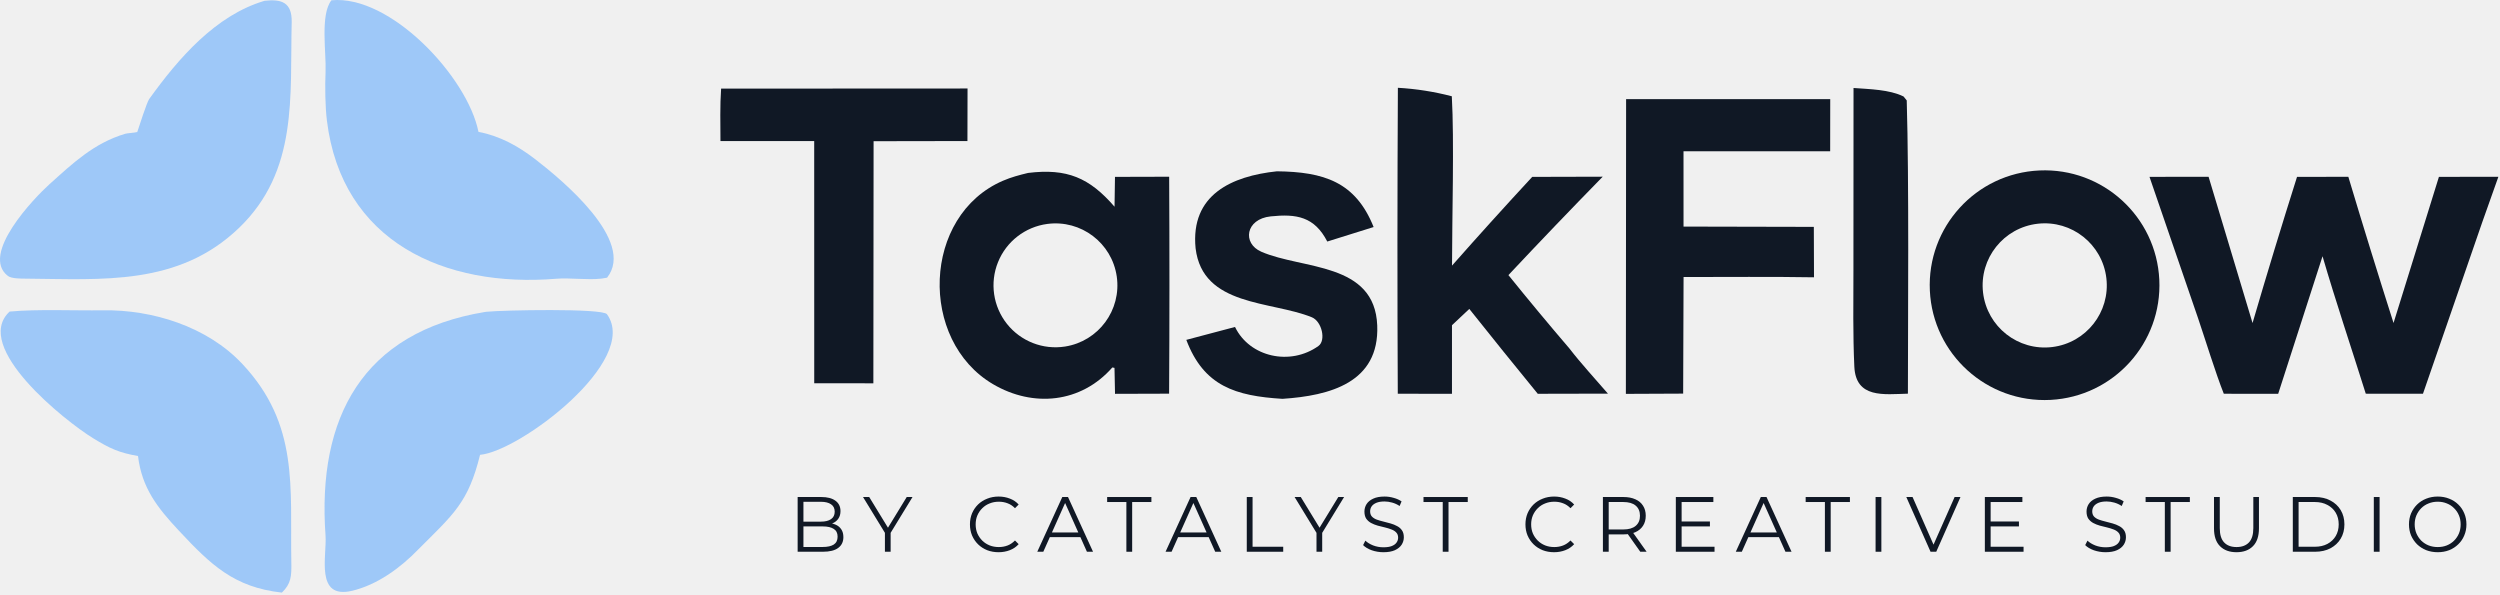
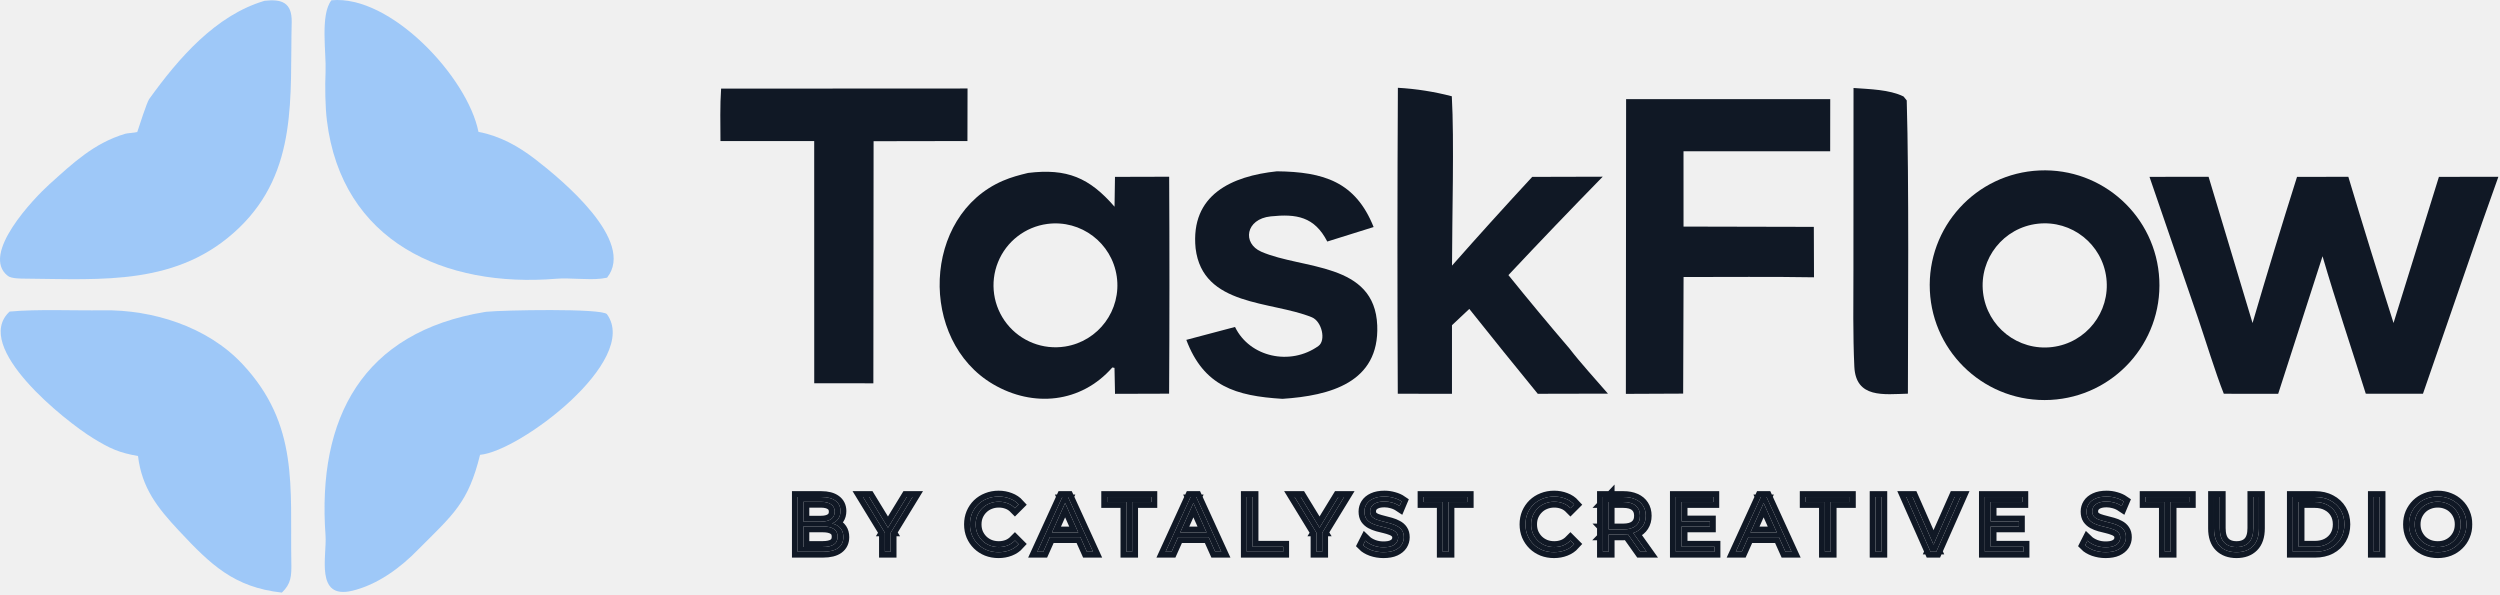
<svg xmlns="http://www.w3.org/2000/svg" width="1279" height="304" viewBox="0 0 1279 304" fill="none">
  <path d="M4.911 159.401C19.087 158.07 38.114 158.974 52.781 158.752C77.943 158.372 105.944 167.009 123.903 186.112C153.127 217.198 148.355 249.239 149.047 287.922C149.169 294.749 148.934 298.662 144.206 303.176C119.74 300.457 107.88 288.984 91.569 271.543C80.566 259.778 72.597 249.743 70.603 233.293C60.859 231.611 56.19 229.438 47.636 224.199C33.389 215.474 -14.497 177.427 4.911 159.401Z" fill="#9EC8F8" />
  <path d="M248.164 159.594C248.474 159.556 248.784 159.519 249.094 159.484C256.576 158.667 308.253 157.605 310.525 160.757C327.573 184.407 265.908 230.898 245.593 232.689C239.554 257.268 231.898 263.136 214.063 281.011C204.945 290.458 193.084 299.183 180.148 302.246C161.042 306.77 167.293 284.3 166.544 273.979C162.173 213.719 185.496 169.901 248.164 159.594Z" fill="#9EC8F8" />
  <path d="M135.334 0.413C143.871 -0.57 149.481 1.088 149.23 11.416C148.306 49.412 152.614 87.401 122.298 116.582C91.335 146.387 52.2 142.876 13.265 142.555C10.698 142.546 5.884 142.575 4.056 141.18C-10.328 130.199 17.575 101.209 25.275 94.278C37.591 83.191 48.155 73.223 64.023 68.447C65.19 68.096 68.436 67.992 70.219 67.556C71.115 64.819 75.152 52.29 76.322 50.663C91.446 29.645 110.41 7.779 135.334 0.413Z" fill="#9EC8F8" />
  <path d="M169.551 0.149C199.774 -2.825 239.238 39.496 244.783 67.461C255.917 69.598 265.236 74.798 274.217 81.761C287.331 91.928 325.388 123.264 310.584 142.061C309.629 142.255 308.666 142.413 307.699 142.534C300.58 143.371 291.587 142.031 284.615 142.606C227.666 147.298 174.84 123.884 167.243 61.65C166.361 54.427 166.229 44.214 166.561 36.679C166.98 27.169 163.719 7.559 169.551 0.149Z" fill="#9EC8F8" />
  <path d="M525.969 88.471C545.861 86.041 557.335 90.888 570.195 105.751L570.425 90.49L598.144 90.414C598.344 127.41 598.335 164.407 598.115 201.403L570.445 201.486C570.405 197.058 570.315 192.632 570.175 188.207L569.075 187.989C553.023 206.287 528.558 208.578 508.093 196.581C469.885 174.181 471.785 110.245 513.113 92.471C517.461 90.601 521.389 89.588 525.969 88.471ZM571.335 141.456C568.855 124.293 553.043 112.307 535.849 114.56C524.525 116.044 514.876 123.506 510.592 134.092C506.307 144.678 508.049 156.749 515.152 165.692C522.255 174.634 533.62 179.064 544.901 177.286C562.035 174.586 573.805 158.619 571.335 141.456Z" fill="#101825" />
  <path d="M1043.42 87.205C1075.75 85.783 1103.15 110.769 1104.7 143.092C1106.24 175.415 1081.37 202.908 1049.05 204.588C1016.55 206.277 988.875 181.229 987.315 148.724C985.755 116.217 1010.91 88.635 1043.42 87.205ZM1077.62 142.33C1075.59 124.967 1059.91 112.509 1042.54 114.456C1025.05 116.417 1012.48 132.228 1014.53 149.709C1016.58 167.191 1032.44 179.677 1049.92 177.548C1067.27 175.433 1079.65 159.693 1077.62 142.33Z" fill="#101825" />
  <path d="M1099.68 90.48L1129.91 90.437L1152.4 165.266C1159.72 140.26 1167.3 115.332 1175.16 90.488L1201.41 90.454C1208.9 115.451 1216.61 140.383 1224.53 165.248L1247.75 90.481L1278.17 90.443L1269.89 113.774L1239.59 201.443L1210.33 201.417C1203 178.068 1195.06 154.556 1188.21 131.095L1165.52 201.467L1137.7 201.449C1133.41 190.637 1128.35 174.028 1124.47 162.625L1099.68 90.48Z" fill="#101825" />
  <path d="M715.155 44.914C724.475 45.441 733.715 46.893 742.745 49.249C744.035 71.651 742.855 112.309 742.855 135.881C756.355 120.587 770.025 105.457 783.885 90.493L819.945 90.397C803.695 107.012 787.605 123.795 771.705 140.742C781.965 153.449 792.405 166.008 803.025 178.415C808.395 185.447 816.675 194.503 822.615 201.384L786.715 201.462C774.945 187.066 763.275 172.594 751.695 158.047L742.835 166.378L742.825 201.475L715.105 201.436C714.855 149.262 714.875 97.087 715.155 44.914Z" fill="#101825" />
  <path d="M831.915 50.723L936.345 50.702L936.315 77.385L861.285 77.401L861.295 115.918L927.955 116.069L928.045 141.87C906.115 141.477 883.315 141.76 861.315 141.726L861.105 201.373L831.795 201.504L831.915 50.723Z" fill="#101825" />
  <path d="M368.92 45.341L494.994 45.274L494.942 72.158L446.928 72.241L446.812 196.101L416.562 196.071L416.544 72.178L368.592 72.169C368.556 63.452 368.315 53.981 368.92 45.341Z" fill="#101825" />
  <path d="M653.265 87.639C677.135 87.925 693.485 92.941 702.745 116.154L679.035 123.571C672.465 110.828 663.305 109.321 650.085 110.702C637.205 112.047 635.425 124.504 645.295 128.79C666.455 137.98 703.335 134.02 704.595 166.545C705.735 195.764 680.375 202.433 656.105 204.046C632.145 202.572 615.865 197.598 606.915 173.875L631.835 167.273C639.305 182.709 660.085 187.321 674.505 177.012C678.485 174.17 676.285 164.417 671.125 162.312C650.365 153.847 615.255 156.922 611.665 127.03C608.945 99.516 630.285 90.084 653.265 87.639Z" fill="#101825" />
  <path d="M948.265 45.013C956.435 45.635 966.655 45.784 973.855 49.363C974.305 49.913 974.845 50.586 975.485 51.381C976.705 93.155 976.105 162.437 976.085 201.403C963.815 201.712 949.425 203.95 948.675 187.538C947.915 171.089 948.195 154.759 948.215 138.29L948.265 45.013Z" fill="#101825" />
+   <mask id="path-3-outside-1_11_168" maskUnits="userSpaceOnUse" x="405.075" y="247.034" width="860" height="39" fill="black">
+     <rect fill="white" x="405.075" y="247.034" width="860" height="39" />
+     <path d="M408.075 282.274V254.274H420.155C423.275 254.274 425.688 254.9 427.395 256.154C429.128 257.407 429.995 259.18 429.995 261.474C429.995 262.994 429.635 264.274 428.915 265.314C428.222 266.354 427.262 267.14 426.035 267.674C424.835 268.207 423.515 268.474 422.075 268.474L422.755 267.514C424.542 267.514 426.075 267.794 427.355 268.354C428.662 268.887 429.675 269.7 430.395 270.794C431.115 271.86 431.475 273.194 431.475 274.794C431.475 277.167 430.595 279.007 428.835 280.314C427.102 281.62 424.475 282.274 420.955 282.274H408.075ZM411.035 279.834H420.915C423.368 279.834 425.248 279.42 426.555 278.594C427.862 277.74 428.515 276.394 428.515 274.554C428.515 272.74 427.862 271.42 426.555 270.594C425.248 269.74 423.368 269.314 420.915 269.314H410.715V266.874H419.955C422.195 266.874 423.928 266.447 425.155 265.594C426.408 264.74 427.035 263.474 427.035 261.794C427.035 260.087 426.408 258.82 425.155 257.994C423.928 257.14 422.195 256.714 419.955 256.714H411.035V279.834Z" />
+     <path d="M452.725 282.274V271.874L453.405 273.714L441.525 254.274H444.685L455.125 271.354H453.445L463.885 254.274H466.845L454.965 273.714L455.645 271.874V282.274H452.725Z" />
+     <path d="M510.865 282.514C508.758 282.514 506.811 282.167 505.025 281.474C503.238 280.754 501.691 279.754 500.385 278.474C499.078 277.194 498.051 275.687 497.305 273.954C496.585 272.22 496.225 270.327 496.225 268.274C496.225 266.22 496.585 264.327 497.305 262.594C498.051 260.86 499.078 259.354 500.385 258.074C501.718 256.794 503.278 255.807 505.065 255.114C506.851 254.394 508.798 254.034 510.905 254.034C512.931 254.034 514.838 254.38 516.625 255.074C518.411 255.74 519.918 256.754 521.145 258.114L519.265 259.994C518.118 258.82 516.851 257.98 515.465 257.474C514.078 256.94 512.585 256.674 510.985 256.674C509.305 256.674 507.745 256.967 506.305 257.554C504.865 258.114 503.611 258.927 502.545 259.994C501.478 261.034 500.638 262.26 500.025 263.674C499.438 265.06 499.145 266.594 499.145 268.274C499.145 269.954 499.438 271.5 500.025 272.914C500.638 274.3 501.478 275.527 502.545 276.594C503.611 277.634 504.865 278.447 506.305 279.034C507.745 279.594 509.305 279.874 510.985 279.874C512.585 279.874 514.078 279.607 515.465 279.074C516.851 278.54 518.118 277.687 519.265 276.514L521.145 278.394C519.918 279.754 518.411 280.78 516.625 281.474C514.838 282.167 512.918 282.514 510.865 282.514Z" />
+     <path d="M530.672 282.274L543.472 254.274H546.392L559.192 282.274H556.072L544.312 255.994H545.512L533.752 282.274H530.672ZM535.712 274.794L536.592 272.394H552.872L553.752 274.794H535.712Z" />
+     <path d="M576.257 282.274V256.834H566.417V254.274H589.057V256.834H579.217V282.274H576.257Z" />
+     <path d="M596.3 282.274L609.1 254.274H612.02L624.82 282.274H621.7L609.94 255.994H611.14L599.38 282.274H596.3ZM601.34 274.794L602.22 272.394H618.5L619.38 274.794H601.34Z" />
+     <path d="M637.852 282.274V254.274H640.812V279.714H656.492V282.274H637.852Z" />
+     <path d="M673.517 282.274V271.874L674.197 273.714L662.317 254.274H665.477L675.917 271.354H674.237L684.677 254.274H687.637L675.757 273.714L676.437 271.874V282.274H673.517Z" />
+     <path d="M707.762 282.514C705.682 282.514 703.682 282.18 701.762 281.514C699.869 280.82 698.402 279.94 697.362 278.874L698.522 276.594C699.509 277.554 700.829 278.367 702.482 279.034C704.162 279.674 705.922 279.994 707.762 279.994C709.522 279.994 710.949 279.78 712.042 279.354C713.162 278.9 713.975 278.3 714.482 277.554C715.015 276.807 715.282 275.98 715.282 275.074C715.282 273.98 714.962 273.1 714.322 272.434C713.709 271.767 712.895 271.247 711.882 270.874C710.869 270.474 709.749 270.127 708.522 269.834C707.295 269.54 706.069 269.234 704.842 268.914C703.615 268.567 702.482 268.114 701.442 267.554C700.429 266.994 699.602 266.26 698.962 265.354C698.349 264.42 698.042 263.207 698.042 261.714C698.042 260.327 698.402 259.06 699.122 257.914C699.869 256.74 701.002 255.807 702.522 255.114C704.042 254.394 705.989 254.034 708.362 254.034C709.935 254.034 711.495 254.26 713.042 254.714C714.589 255.14 715.922 255.74 717.042 256.514L716.042 258.874C714.842 258.074 713.562 257.487 712.202 257.114C710.869 256.74 709.575 256.554 708.322 256.554C706.642 256.554 705.255 256.78 704.162 257.234C703.069 257.687 702.255 258.3 701.722 259.074C701.215 259.82 700.962 260.674 700.962 261.634C700.962 262.727 701.269 263.607 701.882 264.274C702.522 264.94 703.349 265.46 704.362 265.834C705.402 266.207 706.535 266.54 707.762 266.834C708.989 267.127 710.202 267.447 711.402 267.794C712.629 268.14 713.749 268.594 714.762 269.154C715.802 269.687 716.629 270.407 717.242 271.314C717.882 272.22 718.202 273.407 718.202 274.874C718.202 276.234 717.829 277.5 717.082 278.674C716.335 279.82 715.189 280.754 713.642 281.474C712.122 282.167 710.162 282.514 707.762 282.514Z" />
+     <path d="M738.101 282.274V256.834H728.261V254.274H750.901V256.834H741.061V282.274H738.101Z" />
+     <path d="M795.058 282.514C792.952 282.514 791.005 282.167 789.218 281.474C787.432 280.754 785.885 279.754 784.578 278.474C783.272 277.194 782.245 275.687 781.498 273.954C780.778 272.22 780.418 270.327 780.418 268.274C780.418 266.22 780.778 264.327 781.498 262.594C782.245 260.86 783.272 259.354 784.578 258.074C785.912 256.794 787.472 255.807 789.258 255.114C791.045 254.394 792.992 254.034 795.098 254.034C797.125 254.034 799.032 254.38 800.818 255.074C802.605 255.74 804.112 256.754 805.338 258.114L803.458 259.994C802.312 258.82 801.045 257.98 799.658 257.474C798.272 256.94 796.778 256.674 795.178 256.674C793.498 256.674 791.938 256.967 790.498 257.554C789.058 258.114 787.805 258.927 786.738 259.994C785.672 261.034 784.832 262.26 784.218 263.674C783.632 265.06 783.338 266.594 783.338 268.274C783.338 269.954 783.632 271.5 784.218 272.914C784.832 274.3 785.672 275.527 786.738 276.594C787.805 277.634 789.058 278.447 790.498 279.034C791.938 279.594 793.498 279.874 795.178 279.874C796.778 279.874 798.272 279.607 799.658 279.074C801.045 278.54 802.312 277.687 803.458 276.514L805.338 278.394C804.112 279.754 802.605 280.78 800.818 281.474C799.032 282.167 797.112 282.514 795.058 282.514Z" />
+     <path d="M820.048 282.274V254.274H830.528C832.902 254.274 834.942 254.66 836.648 255.434C838.355 256.18 839.662 257.274 840.568 258.714C841.502 260.127 841.968 261.847 841.968 263.874C841.968 265.847 841.502 267.554 840.568 268.994C839.662 270.407 838.355 271.5 836.648 272.274C834.942 273.02 832.902 273.394 830.528 273.394H821.688L823.008 272.034V282.274H820.048ZM839.168 282.274L831.968 272.114H835.168L842.408 282.274H839.168ZM823.008 272.274L821.688 270.874H830.448C833.248 270.874 835.368 270.26 836.808 269.034C838.275 267.807 839.008 266.087 839.008 263.874C839.008 261.634 838.275 259.9 836.808 258.674C835.368 257.447 833.248 256.834 830.448 256.834H821.688L823.008 255.434V272.274Z" />
+     <path d="M859.995 266.794H874.795V269.314H859.995V266.794ZM860.315 279.714H877.155V282.274H857.355V254.274H876.555V256.834H860.315V279.714Z" />
+     <path d="M888.032 282.274L900.832 254.274H903.752L916.552 282.274H913.432L901.672 255.994H902.872L891.112 282.274H888.032ZM893.072 274.794L893.952 272.394H910.232L911.112 274.794H893.072Z" />
+     <path d="M933.618 282.274V256.834H923.778V254.274H946.418V256.834H936.578V282.274H933.618Z" />
+     <path d="M959.547 282.274V254.274H962.507V282.274H959.547Z" />
+     <path d="M987.665 282.274L975.265 254.274H978.465L990.065 280.634H988.305L999.985 254.274H1002.98L990.585 282.274H987.665Z" />
+     <path d="M1018.09 266.794H1032.89V269.314H1018.09V266.794ZM1018.41 279.714H1035.25V282.274H1015.45V254.274H1034.65V256.834H1018.41V279.714Z" />
+     <path d="M1077.19 282.514C1075.11 282.514 1073.11 282.18 1071.19 281.514C1069.3 280.82 1067.83 279.94 1066.79 278.874L1067.95 276.594C1068.94 277.554 1070.26 278.367 1071.91 279.034C1073.59 279.674 1075.35 279.994 1077.19 279.994C1078.95 279.994 1080.38 279.78 1081.47 279.354C1082.59 278.9 1083.41 278.3 1083.91 277.554C1084.45 276.807 1084.71 275.98 1084.71 275.074C1084.71 273.98 1084.39 273.1 1083.75 272.434C1083.14 271.767 1082.33 271.247 1081.31 270.874C1080.3 270.474 1079.18 270.127 1077.95 269.834C1076.73 269.54 1075.5 269.234 1074.27 268.914C1073.05 268.567 1071.91 268.114 1070.87 267.554C1069.86 266.994 1069.03 266.26 1068.39 265.354C1067.78 264.42 1067.47 263.207 1067.47 261.714C1067.47 260.327 1067.83 259.06 1068.55 257.914C1069.3 256.74 1070.43 255.807 1071.95 255.114C1073.47 254.394 1075.42 254.034 1077.79 254.034C1079.37 254.034 1080.93 254.26 1082.47 254.714C1084.02 255.14 1085.35 255.74 1086.47 256.514L1085.47 258.874C1084.27 258.074 1082.99 257.487 1081.63 257.114C1080.3 256.74 1079.01 256.554 1077.75 256.554C1076.07 256.554 1074.69 256.78 1073.59 257.234C1072.5 257.687 1071.69 258.3 1071.15 259.074C1070.65 259.82 1070.39 260.674 1070.39 261.634C1070.39 262.727 1070.7 263.607 1071.31 264.274C1071.95 264.94 1072.78 265.46 1073.79 265.834C1074.83 266.207 1075.97 266.54 1077.19 266.834C1078.42 267.127 1079.63 267.447 1080.83 267.794C1082.06 268.14 1083.18 268.594 1084.19 269.154C1085.23 269.687 1086.06 270.407 1086.67 271.314C1087.31 272.22 1087.63 273.407 1087.63 274.874C1087.63 276.234 1087.26 277.5 1086.51 278.674C1085.77 279.82 1084.62 280.754 1083.07 281.474C1081.55 282.167 1079.59 282.514 1077.19 282.514Z" />
+     <path d="M1107.53 282.274V256.834H1097.69V254.274H1120.33V256.834H1110.49V282.274H1107.53Z" />
+     <path d="M1144.2 282.514C1140.62 282.514 1137.81 281.487 1135.76 279.434C1133.7 277.38 1132.68 274.34 1132.68 270.314V254.274H1135.64V270.194C1135.64 273.5 1136.38 275.94 1137.88 277.514C1139.37 279.087 1141.48 279.874 1144.2 279.874C1146.94 279.874 1149.06 279.087 1150.56 277.514C1152.05 275.94 1152.8 273.5 1152.8 270.194V254.274H1155.68V270.314C1155.68 274.34 1154.65 277.38 1152.6 279.434C1150.57 281.487 1147.77 282.514 1144.2 282.514Z" />
+     <path d="M1173 282.274V254.274H1184.4C1187.38 254.274 1190 254.874 1192.24 256.074C1194.5 257.247 1196.26 258.887 1197.52 260.994C1198.77 263.1 1199.4 265.527 1199.4 268.274C1199.4 271.02 1198.77 273.447 1197.52 275.554C1196.26 277.66 1194.5 279.314 1192.24 280.514C1190 281.687 1187.38 282.274 1184.4 282.274H1173ZM1175.96 279.714H1184.24C1186.72 279.714 1188.86 279.234 1190.68 278.274C1192.52 277.287 1193.94 275.94 1194.96 274.234C1195.97 272.5 1196.48 270.514 1196.48 268.274C1196.48 266.007 1195.97 264.02 1194.96 262.314C1193.94 260.607 1192.52 259.274 1190.68 258.314C1188.86 257.327 1186.72 256.834 1184.24 256.834H1175.96V279.714Z" />
+     <path d="M1214.44 282.274V254.274H1217.4V282.274H1214.44Z" />
+     <path d="M1247.15 282.514C1245.05 282.514 1243.09 282.167 1241.27 281.474C1239.49 280.754 1237.93 279.754 1236.59 278.474C1235.29 277.167 1234.26 275.66 1233.51 273.954C1232.79 272.22 1232.43 270.327 1232.43 268.274C1232.43 266.22 1232.79 264.34 1233.51 262.634C1234.26 260.9 1235.29 259.394 1236.59 258.114C1237.93 256.807 1239.49 255.807 1241.27 255.114C1243.06 254.394 1245.02 254.034 1247.15 254.034C1249.26 254.034 1251.21 254.394 1252.99 255.114C1254.78 255.807 1256.33 256.794 1257.63 258.074C1258.97 259.354 1259.99 260.86 1260.71 262.594C1261.46 264.327 1261.83 266.22 1261.83 268.274C1261.83 270.327 1261.46 272.22 1260.71 273.954C1259.99 275.687 1258.97 277.194 1257.63 278.474C1256.33 279.754 1254.78 280.754 1252.99 281.474C1251.21 282.167 1249.26 282.514 1247.15 282.514ZM1247.15 279.874C1248.83 279.874 1250.38 279.594 1251.79 279.034C1253.23 278.447 1254.47 277.634 1255.51 276.594C1256.58 275.527 1257.41 274.3 1257.99 272.914C1258.58 271.5 1258.87 269.954 1258.87 268.274C1258.87 266.594 1258.58 265.06 1257.99 263.674C1257.41 262.26 1256.58 261.034 1255.51 259.994C1254.47 258.927 1253.23 258.114 1251.79 257.554C1250.38 256.967 1248.83 256.674 1247.15 256.674C1245.47 256.674 1243.91 256.967 1242.47 257.554C1241.03 258.114 1239.78 258.927 1238.71 259.994C1237.67 261.034 1236.85 262.26 1236.23 263.674C1235.65 265.06 1235.35 266.594 1235.35 268.274C1235.35 269.927 1235.65 271.46 1236.23 272.874C1236.85 274.287 1237.67 275.527 1238.71 276.594C1239.78 277.634 1241.03 278.447 1242.47 279.034C1243.91 279.594 1245.47 279.874 1247.15 279.874Z" />
+   </mask>
  <path d="M408.075 282.274V254.274H420.155C423.275 254.274 425.688 254.9 427.395 256.154C429.128 257.407 429.995 259.18 429.995 261.474C429.995 262.994 429.635 264.274 428.915 265.314C428.222 266.354 427.262 267.14 426.035 267.674C424.835 268.207 423.515 268.474 422.075 268.474L422.755 267.514C424.542 267.514 426.075 267.794 427.355 268.354C428.662 268.887 429.675 269.7 430.395 270.794C431.115 271.86 431.475 273.194 431.475 274.794C431.475 277.167 430.595 279.007 428.835 280.314C427.102 281.62 424.475 282.274 420.955 282.274H408.075ZM411.035 279.834H420.915C423.368 279.834 425.248 279.42 426.555 278.594C427.862 277.74 428.515 276.394 428.515 274.554C428.515 272.74 427.862 271.42 426.555 270.594C425.248 269.74 423.368 269.314 420.915 269.314H410.715V266.874H419.955C422.195 266.874 423.928 266.447 425.155 265.594C426.408 264.74 427.035 263.474 427.035 261.794C427.035 260.087 426.408 258.82 425.155 257.994C423.928 257.14 422.195 256.714 419.955 256.714H411.035V279.834Z" fill="#101825" />
  <path d="M452.725 282.274V271.874L453.405 273.714L441.525 254.274H444.685L455.125 271.354H453.445L463.885 254.274H466.845L454.965 273.714L455.645 271.874V282.274H452.725Z" fill="#101825" />
  <path d="M510.865 282.514C508.758 282.514 506.811 282.167 505.025 281.474C503.238 280.754 501.691 279.754 500.385 278.474C499.078 277.194 498.051 275.687 497.305 273.954C496.585 272.22 496.225 270.327 496.225 268.274C496.225 266.22 496.585 264.327 497.305 262.594C498.051 260.86 499.078 259.354 500.385 258.074C501.718 256.794 503.278 255.807 505.065 255.114C506.851 254.394 508.798 254.034 510.905 254.034C512.931 254.034 514.838 254.38 516.625 255.074C518.411 255.74 519.918 256.754 521.145 258.114L519.265 259.994C518.118 258.82 516.851 257.98 515.465 257.474C514.078 256.94 512.585 256.674 510.985 256.674C509.305 256.674 507.745 256.967 506.305 257.554C504.865 258.114 503.611 258.927 502.545 259.994C501.478 261.034 500.638 262.26 500.025 263.674C499.438 265.06 499.145 266.594 499.145 268.274C499.145 269.954 499.438 271.5 500.025 272.914C500.638 274.3 501.478 275.527 502.545 276.594C503.611 277.634 504.865 278.447 506.305 279.034C507.745 279.594 509.305 279.874 510.985 279.874C512.585 279.874 514.078 279.607 515.465 279.074C516.851 278.54 518.118 277.687 519.265 276.514L521.145 278.394C519.918 279.754 518.411 280.78 516.625 281.474C514.838 282.167 512.918 282.514 510.865 282.514Z" fill="#101825" />
  <path d="M530.672 282.274L543.472 254.274H546.392L559.192 282.274H556.072L544.312 255.994H545.512L533.752 282.274H530.672ZM535.712 274.794L536.592 272.394H552.872L553.752 274.794H535.712Z" fill="#101825" />
  <path d="M576.257 282.274V256.834H566.417V254.274H589.057V256.834H579.217V282.274H576.257Z" fill="#101825" />
  <path d="M596.3 282.274L609.1 254.274H612.02L624.82 282.274H621.7L609.94 255.994H611.14L599.38 282.274H596.3ZM601.34 274.794L602.22 272.394H618.5L619.38 274.794H601.34Z" fill="#101825" />
  <path d="M637.852 282.274V254.274H640.812V279.714H656.492V282.274H637.852Z" fill="#101825" />
  <path d="M673.517 282.274V271.874L674.197 273.714L662.317 254.274H665.477L675.917 271.354H674.237L684.677 254.274H687.637L675.757 273.714L676.437 271.874V282.274H673.517Z" fill="#101825" />
  <path d="M707.762 282.514C705.682 282.514 703.682 282.18 701.762 281.514C699.869 280.82 698.402 279.94 697.362 278.874L698.522 276.594C699.509 277.554 700.829 278.367 702.482 279.034C704.162 279.674 705.922 279.994 707.762 279.994C709.522 279.994 710.949 279.78 712.042 279.354C713.162 278.9 713.975 278.3 714.482 277.554C715.015 276.807 715.282 275.98 715.282 275.074C715.282 273.98 714.962 273.1 714.322 272.434C713.709 271.767 712.895 271.247 711.882 270.874C710.869 270.474 709.749 270.127 708.522 269.834C707.295 269.54 706.069 269.234 704.842 268.914C703.615 268.567 702.482 268.114 701.442 267.554C700.429 266.994 699.602 266.26 698.962 265.354C698.349 264.42 698.042 263.207 698.042 261.714C698.042 260.327 698.402 259.06 699.122 257.914C699.869 256.74 701.002 255.807 702.522 255.114C704.042 254.394 705.989 254.034 708.362 254.034C709.935 254.034 711.495 254.26 713.042 254.714C714.589 255.14 715.922 255.74 717.042 256.514L716.042 258.874C714.842 258.074 713.562 257.487 712.202 257.114C710.869 256.74 709.575 256.554 708.322 256.554C706.642 256.554 705.255 256.78 704.162 257.234C703.069 257.687 702.255 258.3 701.722 259.074C701.215 259.82 700.962 260.674 700.962 261.634C700.962 262.727 701.269 263.607 701.882 264.274C702.522 264.94 703.349 265.46 704.362 265.834C705.402 266.207 706.535 266.54 707.762 266.834C708.989 267.127 710.202 267.447 711.402 267.794C712.629 268.14 713.749 268.594 714.762 269.154C715.802 269.687 716.629 270.407 717.242 271.314C717.882 272.22 718.202 273.407 718.202 274.874C718.202 276.234 717.829 277.5 717.082 278.674C716.335 279.82 715.189 280.754 713.642 281.474C712.122 282.167 710.162 282.514 707.762 282.514Z" fill="#101825" />
  <path d="M738.101 282.274V256.834H728.261V254.274H750.901V256.834H741.061V282.274H738.101Z" fill="#101825" />
  <path d="M795.058 282.514C792.952 282.514 791.005 282.167 789.218 281.474C787.432 280.754 785.885 279.754 784.578 278.474C783.272 277.194 782.245 275.687 781.498 273.954C780.778 272.22 780.418 270.327 780.418 268.274C780.418 266.22 780.778 264.327 781.498 262.594C782.245 260.86 783.272 259.354 784.578 258.074C785.912 256.794 787.472 255.807 789.258 255.114C791.045 254.394 792.992 254.034 795.098 254.034C797.125 254.034 799.032 254.38 800.818 255.074C802.605 255.74 804.112 256.754 805.338 258.114L803.458 259.994C802.312 258.82 801.045 257.98 799.658 257.474C798.272 256.94 796.778 256.674 795.178 256.674C793.498 256.674 791.938 256.967 790.498 257.554C789.058 258.114 787.805 258.927 786.738 259.994C785.672 261.034 784.832 262.26 784.218 263.674C783.632 265.06 783.338 266.594 783.338 268.274C783.338 269.954 783.632 271.5 784.218 272.914C784.832 274.3 785.672 275.527 786.738 276.594C787.805 277.634 789.058 278.447 790.498 279.034C791.938 279.594 793.498 279.874 795.178 279.874C796.778 279.874 798.272 279.607 799.658 279.074C801.045 278.54 802.312 277.687 803.458 276.514L805.338 278.394C804.112 279.754 802.605 280.78 800.818 281.474C799.032 282.167 797.112 282.514 795.058 282.514Z" fill="#101825" />
  <path d="M820.048 282.274V254.274H830.528C832.902 254.274 834.942 254.66 836.648 255.434C838.355 256.18 839.662 257.274 840.568 258.714C841.502 260.127 841.968 261.847 841.968 263.874C841.968 265.847 841.502 267.554 840.568 268.994C839.662 270.407 838.355 271.5 836.648 272.274C834.942 273.02 832.902 273.394 830.528 273.394H821.688L823.008 272.034V282.274H820.048ZM839.168 282.274L831.968 272.114H835.168L842.408 282.274H839.168ZM823.008 272.274L821.688 270.874H830.448C833.248 270.874 835.368 270.26 836.808 269.034C838.275 267.807 839.008 266.087 839.008 263.874C839.008 261.634 838.275 259.9 836.808 258.674C835.368 257.447 833.248 256.834 830.448 256.834H821.688L823.008 255.434V272.274Z" fill="#101825" />
  <path d="M859.995 266.794H874.795V269.314H859.995V266.794ZM860.315 279.714H877.155V282.274H857.355V254.274H876.555V256.834H860.315V279.714Z" fill="#101825" />
  <path d="M888.032 282.274L900.832 254.274H903.752L916.552 282.274H913.432L901.672 255.994H902.872L891.112 282.274H888.032ZM893.072 274.794L893.952 272.394H910.232L911.112 274.794H893.072Z" fill="#101825" />
  <path d="M933.618 282.274V256.834H923.778V254.274H946.418V256.834H936.578V282.274H933.618Z" fill="#101825" />
  <path d="M959.547 282.274V254.274H962.507V282.274H959.547Z" fill="#101825" />
  <path d="M987.665 282.274L975.265 254.274H978.465L990.065 280.634H988.305L999.985 254.274H1002.98L990.585 282.274H987.665Z" fill="#101825" />
  <path d="M1018.09 266.794H1032.89V269.314H1018.09V266.794ZM1018.41 279.714H1035.25V282.274H1015.45V254.274H1034.65V256.834H1018.41V279.714Z" fill="#101825" />
  <path d="M1077.19 282.514C1075.11 282.514 1073.11 282.18 1071.19 281.514C1069.3 280.82 1067.83 279.94 1066.79 278.874L1067.95 276.594C1068.94 277.554 1070.26 278.367 1071.91 279.034C1073.59 279.674 1075.35 279.994 1077.19 279.994C1078.95 279.994 1080.38 279.78 1081.47 279.354C1082.59 278.9 1083.41 278.3 1083.91 277.554C1084.45 276.807 1084.71 275.98 1084.71 275.074C1084.71 273.98 1084.39 273.1 1083.75 272.434C1083.14 271.767 1082.33 271.247 1081.31 270.874C1080.3 270.474 1079.18 270.127 1077.95 269.834C1076.73 269.54 1075.5 269.234 1074.27 268.914C1073.05 268.567 1071.91 268.114 1070.87 267.554C1069.86 266.994 1069.03 266.26 1068.39 265.354C1067.78 264.42 1067.47 263.207 1067.47 261.714C1067.47 260.327 1067.83 259.06 1068.55 257.914C1069.3 256.74 1070.43 255.807 1071.95 255.114C1073.47 254.394 1075.42 254.034 1077.79 254.034C1079.37 254.034 1080.93 254.26 1082.47 254.714C1084.02 255.14 1085.35 255.74 1086.47 256.514L1085.47 258.874C1084.27 258.074 1082.99 257.487 1081.63 257.114C1080.3 256.74 1079.01 256.554 1077.75 256.554C1076.07 256.554 1074.69 256.78 1073.59 257.234C1072.5 257.687 1071.69 258.3 1071.15 259.074C1070.65 259.82 1070.39 260.674 1070.39 261.634C1070.39 262.727 1070.7 263.607 1071.31 264.274C1071.95 264.94 1072.78 265.46 1073.79 265.834C1074.83 266.207 1075.97 266.54 1077.19 266.834C1078.42 267.127 1079.63 267.447 1080.83 267.794C1082.06 268.14 1083.18 268.594 1084.19 269.154C1085.23 269.687 1086.06 270.407 1086.67 271.314C1087.31 272.22 1087.63 273.407 1087.63 274.874C1087.63 276.234 1087.26 277.5 1086.51 278.674C1085.77 279.82 1084.62 280.754 1083.07 281.474C1081.55 282.167 1079.59 282.514 1077.19 282.514Z" fill="#101825" />
  <path d="M1107.53 282.274V256.834H1097.69V254.274H1120.33V256.834H1110.49V282.274H1107.53Z" fill="#101825" />
  <path d="M1144.2 282.514C1140.62 282.514 1137.81 281.487 1135.76 279.434C1133.7 277.38 1132.68 274.34 1132.68 270.314V254.274H1135.64V270.194C1135.64 273.5 1136.38 275.94 1137.88 277.514C1139.37 279.087 1141.48 279.874 1144.2 279.874C1146.94 279.874 1149.06 279.087 1150.56 277.514C1152.05 275.94 1152.8 273.5 1152.8 270.194V254.274H1155.68V270.314C1155.68 274.34 1154.65 277.38 1152.6 279.434C1150.57 281.487 1147.77 282.514 1144.2 282.514Z" fill="#101825" />
  <path d="M1173 282.274V254.274H1184.4C1187.38 254.274 1190 254.874 1192.24 256.074C1194.5 257.247 1196.26 258.887 1197.52 260.994C1198.77 263.1 1199.4 265.527 1199.4 268.274C1199.4 271.02 1198.77 273.447 1197.52 275.554C1196.26 277.66 1194.5 279.314 1192.24 280.514C1190 281.687 1187.38 282.274 1184.4 282.274H1173ZM1175.96 279.714H1184.24C1186.72 279.714 1188.86 279.234 1190.68 278.274C1192.52 277.287 1193.94 275.94 1194.96 274.234C1195.97 272.5 1196.48 270.514 1196.48 268.274C1196.48 266.007 1195.97 264.02 1194.96 262.314C1193.94 260.607 1192.52 259.274 1190.68 258.314C1188.86 257.327 1186.72 256.834 1184.24 256.834H1175.96V279.714Z" fill="#101825" />
  <path d="M1214.44 282.274V254.274H1217.4V282.274H1214.44Z" fill="#101825" />
  <path d="M1247.15 282.514C1245.05 282.514 1243.09 282.167 1241.27 281.474C1239.49 280.754 1237.93 279.754 1236.59 278.474C1235.29 277.167 1234.26 275.66 1233.51 273.954C1232.79 272.22 1232.43 270.327 1232.43 268.274C1232.43 266.22 1232.79 264.34 1233.51 262.634C1234.26 260.9 1235.29 259.394 1236.59 258.114C1237.93 256.807 1239.49 255.807 1241.27 255.114C1243.06 254.394 1245.02 254.034 1247.15 254.034C1249.26 254.034 1251.21 254.394 1252.99 255.114C1254.78 255.807 1256.33 256.794 1257.63 258.074C1258.97 259.354 1259.99 260.86 1260.71 262.594C1261.46 264.327 1261.83 266.22 1261.83 268.274C1261.83 270.327 1261.46 272.22 1260.71 273.954C1259.99 275.687 1258.97 277.194 1257.63 278.474C1256.33 279.754 1254.78 280.754 1252.99 281.474C1251.21 282.167 1249.26 282.514 1247.15 282.514ZM1247.15 279.874C1248.83 279.874 1250.38 279.594 1251.79 279.034C1253.23 278.447 1254.47 277.634 1255.51 276.594C1256.58 275.527 1257.41 274.3 1257.99 272.914C1258.58 271.5 1258.87 269.954 1258.87 268.274C1258.87 266.594 1258.58 265.06 1257.99 263.674C1257.41 262.26 1256.58 261.034 1255.51 259.994C1254.47 258.927 1253.23 258.114 1251.79 257.554C1250.38 256.967 1248.83 256.674 1247.15 256.674C1245.47 256.674 1243.91 256.967 1242.47 257.554C1241.03 258.114 1239.78 258.927 1238.71 259.994C1237.67 261.034 1236.85 262.26 1236.23 263.674C1235.65 265.06 1235.35 266.594 1235.35 268.274C1235.35 269.927 1235.65 271.46 1236.23 272.874C1236.85 274.287 1237.67 275.527 1238.71 276.594C1239.78 277.634 1241.03 278.447 1242.47 279.034C1243.91 279.594 1245.47 279.874 1247.15 279.874Z" fill="#101825" />
+   <path d="M408.075 282.274V254.274H420.155C423.275 254.274 425.688 254.9 427.395 256.154C429.128 257.407 429.995 259.18 429.995 261.474C429.995 262.994 429.635 264.274 428.915 265.314C428.222 266.354 427.262 267.14 426.035 267.674C424.835 268.207 423.515 268.474 422.075 268.474L422.755 267.514C424.542 267.514 426.075 267.794 427.355 268.354C428.662 268.887 429.675 269.7 430.395 270.794C431.115 271.86 431.475 273.194 431.475 274.794C431.475 277.167 430.595 279.007 428.835 280.314C427.102 281.62 424.475 282.274 420.955 282.274H408.075ZM411.035 279.834H420.915C423.368 279.834 425.248 279.42 426.555 278.594C427.862 277.74 428.515 276.394 428.515 274.554C428.515 272.74 427.862 271.42 426.555 270.594C425.248 269.74 423.368 269.314 420.915 269.314H410.715V266.874H419.955C422.195 266.874 423.928 266.447 425.155 265.594C426.408 264.74 427.035 263.474 427.035 261.794C427.035 260.087 426.408 258.82 425.155 257.994C423.928 257.14 422.195 256.714 419.955 256.714H411.035V279.834Z" stroke="#101825" stroke-width="6" mask="url(#path-3-outside-1_11_168)" />
+   <path d="M452.725 282.274V271.874L453.405 273.714L441.525 254.274H444.685L455.125 271.354H453.445L463.885 254.274H466.845L454.965 273.714L455.645 271.874V282.274H452.725Z" stroke="#101825" stroke-width="6" mask="url(#path-3-outside-1_11_168)" />
+   <path d="M510.865 282.514C508.758 282.514 506.811 282.167 505.025 281.474C503.238 280.754 501.691 279.754 500.385 278.474C499.078 277.194 498.051 275.687 497.305 273.954C496.585 272.22 496.225 270.327 496.225 268.274C496.225 266.22 496.585 264.327 497.305 262.594C498.051 260.86 499.078 259.354 500.385 258.074C501.718 256.794 503.278 255.807 505.065 255.114C506.851 254.394 508.798 254.034 510.905 254.034C512.931 254.034 514.838 254.38 516.625 255.074C518.411 255.74 519.918 256.754 521.145 258.114L519.265 259.994C518.118 258.82 516.851 257.98 515.465 257.474C514.078 256.94 512.585 256.674 510.985 256.674C509.305 256.674 507.745 256.967 506.305 257.554C504.865 258.114 503.611 258.927 502.545 259.994C501.478 261.034 500.638 262.26 500.025 263.674C499.438 265.06 499.145 266.594 499.145 268.274C499.145 269.954 499.438 271.5 500.025 272.914C500.638 274.3 501.478 275.527 502.545 276.594C503.611 277.634 504.865 278.447 506.305 279.034C507.745 279.594 509.305 279.874 510.985 279.874C512.585 279.874 514.078 279.607 515.465 279.074C516.851 278.54 518.118 277.687 519.265 276.514L521.145 278.394C519.918 279.754 518.411 280.78 516.625 281.474C514.838 282.167 512.918 282.514 510.865 282.514Z" stroke="#101825" stroke-width="6" mask="url(#path-3-outside-1_11_168)" />
+   <path d="M530.672 282.274L543.472 254.274H546.392L559.192 282.274H556.072L544.312 255.994H545.512L533.752 282.274H530.672ZM535.712 274.794L536.592 272.394H552.872L553.752 274.794H535.712Z" stroke="#101825" stroke-width="6" mask="url(#path-3-outside-1_11_168)" />
+   <path d="M576.257 282.274V256.834H566.417V254.274H589.057V256.834H579.217V282.274H576.257Z" stroke="#101825" stroke-width="6" mask="url(#path-3-outside-1_11_168)" />
+   <path d="M596.3 282.274L609.1 254.274H612.02L624.82 282.274H621.7L609.94 255.994H611.14L599.38 282.274H596.3ZM601.34 274.794L602.22 272.394H618.5L619.38 274.794H601.34Z" stroke="#101825" stroke-width="6" mask="url(#path-3-outside-1_11_168)" />
+   <path d="M637.852 282.274V254.274H640.812V279.714H656.492V282.274H637.852Z" stroke="#101825" stroke-width="6" mask="url(#path-3-outside-1_11_168)" />
+   <path d="M673.517 282.274V271.874L674.197 273.714L662.317 254.274H665.477L675.917 271.354H674.237L684.677 254.274H687.637L675.757 273.714L676.437 271.874V282.274H673.517Z" stroke="#101825" stroke-width="6" mask="url(#path-3-outside-1_11_168)" />
+   <path d="M707.762 282.514C705.682 282.514 703.682 282.18 701.762 281.514C699.869 280.82 698.402 279.94 697.362 278.874L698.522 276.594C699.509 277.554 700.829 278.367 702.482 279.034C704.162 279.674 705.922 279.994 707.762 279.994C709.522 279.994 710.949 279.78 712.042 279.354C713.162 278.9 713.975 278.3 714.482 277.554C715.015 276.807 715.282 275.98 715.282 275.074C715.282 273.98 714.962 273.1 714.322 272.434C713.709 271.767 712.895 271.247 711.882 270.874C710.869 270.474 709.749 270.127 708.522 269.834C707.295 269.54 706.069 269.234 704.842 268.914C703.615 268.567 702.482 268.114 701.442 267.554C700.429 266.994 699.602 266.26 698.962 265.354C698.349 264.42 698.042 263.207 698.042 261.714C698.042 260.327 698.402 259.06 699.122 257.914C699.869 256.74 701.002 255.807 702.522 255.114C704.042 254.394 705.989 254.034 708.362 254.034C709.935 254.034 711.495 254.26 713.042 254.714C714.589 255.14 715.922 255.74 717.042 256.514L716.042 258.874C714.842 258.074 713.562 257.487 712.202 257.114C710.869 256.74 709.575 256.554 708.322 256.554C706.642 256.554 705.255 256.78 704.162 257.234C703.069 257.687 702.255 258.3 701.722 259.074C701.215 259.82 700.962 260.674 700.962 261.634C700.962 262.727 701.269 263.607 701.882 264.274C702.522 264.94 703.349 265.46 704.362 265.834C705.402 266.207 706.535 266.54 707.762 266.834C708.989 267.127 710.202 267.447 711.402 267.794C712.629 268.14 713.749 268.594 714.762 269.154C715.802 269.687 716.629 270.407 717.242 271.314C717.882 272.22 718.202 273.407 718.202 274.874C718.202 276.234 717.829 277.5 717.082 278.674C716.335 279.82 715.189 280.754 713.642 281.474C712.122 282.167 710.162 282.514 707.762 282.514Z" stroke="#101825" stroke-width="6" mask="url(#path-3-outside-1_11_168)" />
+   <path d="M738.101 282.274V256.834H728.261V254.274H750.901V256.834H741.061V282.274H738.101Z" stroke="#101825" stroke-width="6" mask="url(#path-3-outside-1_11_168)" />
+   <path d="M795.058 282.514C792.952 282.514 791.005 282.167 789.218 281.474C787.432 280.754 785.885 279.754 784.578 278.474C783.272 277.194 782.245 275.687 781.498 273.954C780.778 272.22 780.418 270.327 780.418 268.274C780.418 266.22 780.778 264.327 781.498 262.594C782.245 260.86 783.272 259.354 784.578 258.074C785.912 256.794 787.472 255.807 789.258 255.114C791.045 254.394 792.992 254.034 795.098 254.034C797.125 254.034 799.032 254.38 800.818 255.074C802.605 255.74 804.112 256.754 805.338 258.114L803.458 259.994C802.312 258.82 801.045 257.98 799.658 257.474C798.272 256.94 796.778 256.674 795.178 256.674C793.498 256.674 791.938 256.967 790.498 257.554C789.058 258.114 787.805 258.927 786.738 259.994C785.672 261.034 784.832 262.26 784.218 263.674C783.632 265.06 783.338 266.594 783.338 268.274C783.338 269.954 783.632 271.5 784.218 272.914C784.832 274.3 785.672 275.527 786.738 276.594C787.805 277.634 789.058 278.447 790.498 279.034C791.938 279.594 793.498 279.874 795.178 279.874C796.778 279.874 798.272 279.607 799.658 279.074C801.045 278.54 802.312 277.687 803.458 276.514L805.338 278.394C804.112 279.754 802.605 280.78 800.818 281.474C799.032 282.167 797.112 282.514 795.058 282.514Z" stroke="#101825" stroke-width="6" mask="url(#path-3-outside-1_11_168)" />
+   <path d="M820.048 282.274V254.274H830.528C832.902 254.274 834.942 254.66 836.648 255.434C838.355 256.18 839.662 257.274 840.568 258.714C841.502 260.127 841.968 261.847 841.968 263.874C841.968 265.847 841.502 267.554 840.568 268.994C839.662 270.407 838.355 271.5 836.648 272.274C834.942 273.02 832.902 273.394 830.528 273.394H821.688L823.008 272.034V282.274H820.048ZM839.168 282.274L831.968 272.114H835.168L842.408 282.274H839.168ZM823.008 272.274L821.688 270.874H830.448C833.248 270.874 835.368 270.26 836.808 269.034C838.275 267.807 839.008 266.087 839.008 263.874C839.008 261.634 838.275 259.9 836.808 258.674C835.368 257.447 833.248 256.834 830.448 256.834H821.688L823.008 255.434V272.274Z" stroke="#101825" stroke-width="6" mask="url(#path-3-outside-1_11_168)" />
+   <path d="M859.995 266.794H874.795V269.314H859.995V266.794ZM860.315 279.714H877.155V282.274H857.355V254.274H876.555V256.834H860.315V279.714Z" stroke="#101825" stroke-width="6" mask="url(#path-3-outside-1_11_168)" />
+   <path d="M888.032 282.274L900.832 254.274H903.752L916.552 282.274H913.432L901.672 255.994H902.872L891.112 282.274H888.032ZM893.072 274.794L893.952 272.394H910.232L911.112 274.794H893.072Z" stroke="#101825" stroke-width="6" mask="url(#path-3-outside-1_11_168)" />
+   <path d="M933.618 282.274V256.834H923.778V254.274H946.418V256.834H936.578V282.274H933.618Z" stroke="#101825" stroke-width="6" mask="url(#path-3-outside-1_11_168)" />
+   <path d="M959.547 282.274V254.274H962.507V282.274H959.547Z" stroke="#101825" stroke-width="6" mask="url(#path-3-outside-1_11_168)" />
+   <path d="M987.665 282.274L975.265 254.274H978.465L990.065 280.634H988.305L999.985 254.274H1002.98L990.585 282.274H987.665Z" stroke="#101825" stroke-width="6" mask="url(#path-3-outside-1_11_168)" />
+   <path d="M1018.09 266.794H1032.89V269.314H1018.09V266.794ZM1018.41 279.714H1035.25V282.274H1015.45V254.274H1034.65V256.834H1018.41V279.714Z" stroke="#101825" stroke-width="6" mask="url(#path-3-outside-1_11_168)" />
+   <path d="M1077.19 282.514C1075.11 282.514 1073.11 282.18 1071.19 281.514C1069.3 280.82 1067.83 279.94 1066.79 278.874L1067.95 276.594C1068.94 277.554 1070.26 278.367 1071.91 279.034C1073.59 279.674 1075.35 279.994 1077.19 279.994C1078.95 279.994 1080.38 279.78 1081.47 279.354C1082.59 278.9 1083.41 278.3 1083.91 277.554C1084.45 276.807 1084.71 275.98 1084.71 275.074C1084.71 273.98 1084.39 273.1 1083.75 272.434C1083.14 271.767 1082.33 271.247 1081.31 270.874C1080.3 270.474 1079.18 270.127 1077.95 269.834C1076.73 269.54 1075.5 269.234 1074.27 268.914C1073.05 268.567 1071.91 268.114 1070.87 267.554C1069.86 266.994 1069.03 266.26 1068.39 265.354C1067.78 264.42 1067.47 263.207 1067.47 261.714C1067.47 260.327 1067.83 259.06 1068.55 257.914C1069.3 256.74 1070.43 255.807 1071.95 255.114C1073.47 254.394 1075.42 254.034 1077.79 254.034C1079.37 254.034 1080.93 254.26 1082.47 254.714C1084.02 255.14 1085.35 255.74 1086.47 256.514L1085.47 258.874C1084.27 258.074 1082.99 257.487 1081.63 257.114C1080.3 256.74 1079.01 256.554 1077.75 256.554C1076.07 256.554 1074.69 256.78 1073.59 257.234C1072.5 257.687 1071.69 258.3 1071.15 259.074C1070.65 259.82 1070.39 260.674 1070.39 261.634C1070.39 262.727 1070.7 263.607 1071.31 264.274C1071.95 264.94 1072.78 265.46 1073.79 265.834C1074.83 266.207 1075.97 266.54 1077.19 266.834C1078.42 267.127 1079.63 267.447 1080.83 267.794C1082.06 268.14 1083.18 268.594 1084.19 269.154C1085.23 269.687 1086.06 270.407 1086.67 271.314C1087.31 272.22 1087.63 273.407 1087.63 274.874C1087.63 276.234 1087.26 277.5 1086.51 278.674C1085.77 279.82 1084.62 280.754 1083.07 281.474C1081.55 282.167 1079.59 282.514 1077.19 282.514Z" stroke="#101825" stroke-width="6" mask="url(#path-3-outside-1_11_168)" />
+   <path d="M1107.53 282.274V256.834H1097.69V254.274H1120.33V256.834H1110.49V282.274H1107.53Z" stroke="#101825" stroke-width="6" mask="url(#path-3-outside-1_11_168)" />
+   <path d="M1144.2 282.514C1140.62 282.514 1137.81 281.487 1135.76 279.434C1133.7 277.38 1132.68 274.34 1132.68 270.314V254.274H1135.64V270.194C1135.64 273.5 1136.38 275.94 1137.88 277.514C1139.37 279.087 1141.48 279.874 1144.2 279.874C1146.94 279.874 1149.06 279.087 1150.56 277.514C1152.05 275.94 1152.8 273.5 1152.8 270.194V254.274H1155.68V270.314C1155.68 274.34 1154.65 277.38 1152.6 279.434C1150.57 281.487 1147.77 282.514 1144.2 282.514Z" stroke="#101825" stroke-width="6" mask="url(#path-3-outside-1_11_168)" />
+   <path d="M1173 282.274V254.274H1184.4C1187.38 254.274 1190 254.874 1192.24 256.074C1194.5 257.247 1196.26 258.887 1197.52 260.994C1198.77 263.1 1199.4 265.527 1199.4 268.274C1199.4 271.02 1198.77 273.447 1197.52 275.554C1196.26 277.66 1194.5 279.314 1192.24 280.514C1190 281.687 1187.38 282.274 1184.4 282.274H1173ZM1175.96 279.714H1184.24C1186.72 279.714 1188.86 279.234 1190.68 278.274C1192.52 277.287 1193.94 275.94 1194.96 274.234C1195.97 272.5 1196.48 270.514 1196.48 268.274C1196.48 266.007 1195.97 264.02 1194.96 262.314C1193.94 260.607 1192.52 259.274 1190.68 258.314C1188.86 257.327 1186.72 256.834 1184.24 256.834H1175.96V279.714Z" stroke="#101825" stroke-width="6" mask="url(#path-3-outside-1_11_168)" />
+   <path d="M1214.44 282.274V254.274H1217.4V282.274H1214.44Z" stroke="#101825" stroke-width="6" mask="url(#path-3-outside-1_11_168)" />
+   <path d="M1247.15 282.514C1245.05 282.514 1243.09 282.167 1241.27 281.474C1239.49 280.754 1237.93 279.754 1236.59 278.474C1235.29 277.167 1234.26 275.66 1233.51 273.954C1232.79 272.22 1232.43 270.327 1232.43 268.274C1232.43 266.22 1232.79 264.34 1233.51 262.634C1234.26 260.9 1235.29 259.394 1236.59 258.114C1237.93 256.807 1239.49 255.807 1241.27 255.114C1243.06 254.394 1245.02 254.034 1247.15 254.034C1249.26 254.034 1251.21 254.394 1252.99 255.114C1254.78 255.807 1256.33 256.794 1257.63 258.074C1258.97 259.354 1259.99 260.86 1260.71 262.594C1261.46 264.327 1261.83 266.22 1261.83 268.274C1261.83 270.327 1261.46 272.22 1260.71 273.954C1259.99 275.687 1258.97 277.194 1257.63 278.474C1256.33 279.754 1254.78 280.754 1252.99 281.474C1251.21 282.167 1249.26 282.514 1247.15 282.514ZM1247.15 279.874C1248.83 279.874 1250.38 279.594 1251.79 279.034C1253.23 278.447 1254.47 277.634 1255.51 276.594C1256.58 275.527 1257.41 274.3 1257.99 272.914C1258.58 271.5 1258.87 269.954 1258.87 268.274C1258.87 266.594 1258.58 265.06 1257.99 263.674C1257.41 262.26 1256.58 261.034 1255.51 259.994C1254.47 258.927 1253.23 258.114 1251.79 257.554C1250.38 256.967 1248.83 256.674 1247.15 256.674C1245.47 256.674 1243.91 256.967 1242.47 257.554C1241.03 258.114 1239.78 258.927 1238.71 259.994C1237.67 261.034 1236.85 262.26 1236.23 263.674C1235.65 265.06 1235.35 266.594 1235.35 268.274C1235.35 269.927 1235.65 271.46 1236.23 272.874C1236.85 274.287 1237.67 275.527 1238.71 276.594C1239.78 277.634 1241.03 278.447 1242.47 279.034C1243.91 279.594 1245.47 279.874 1247.15 279.874Z" stroke="#101825" stroke-width="6" mask="url(#path-3-outside-1_11_168)" />
</svg>
